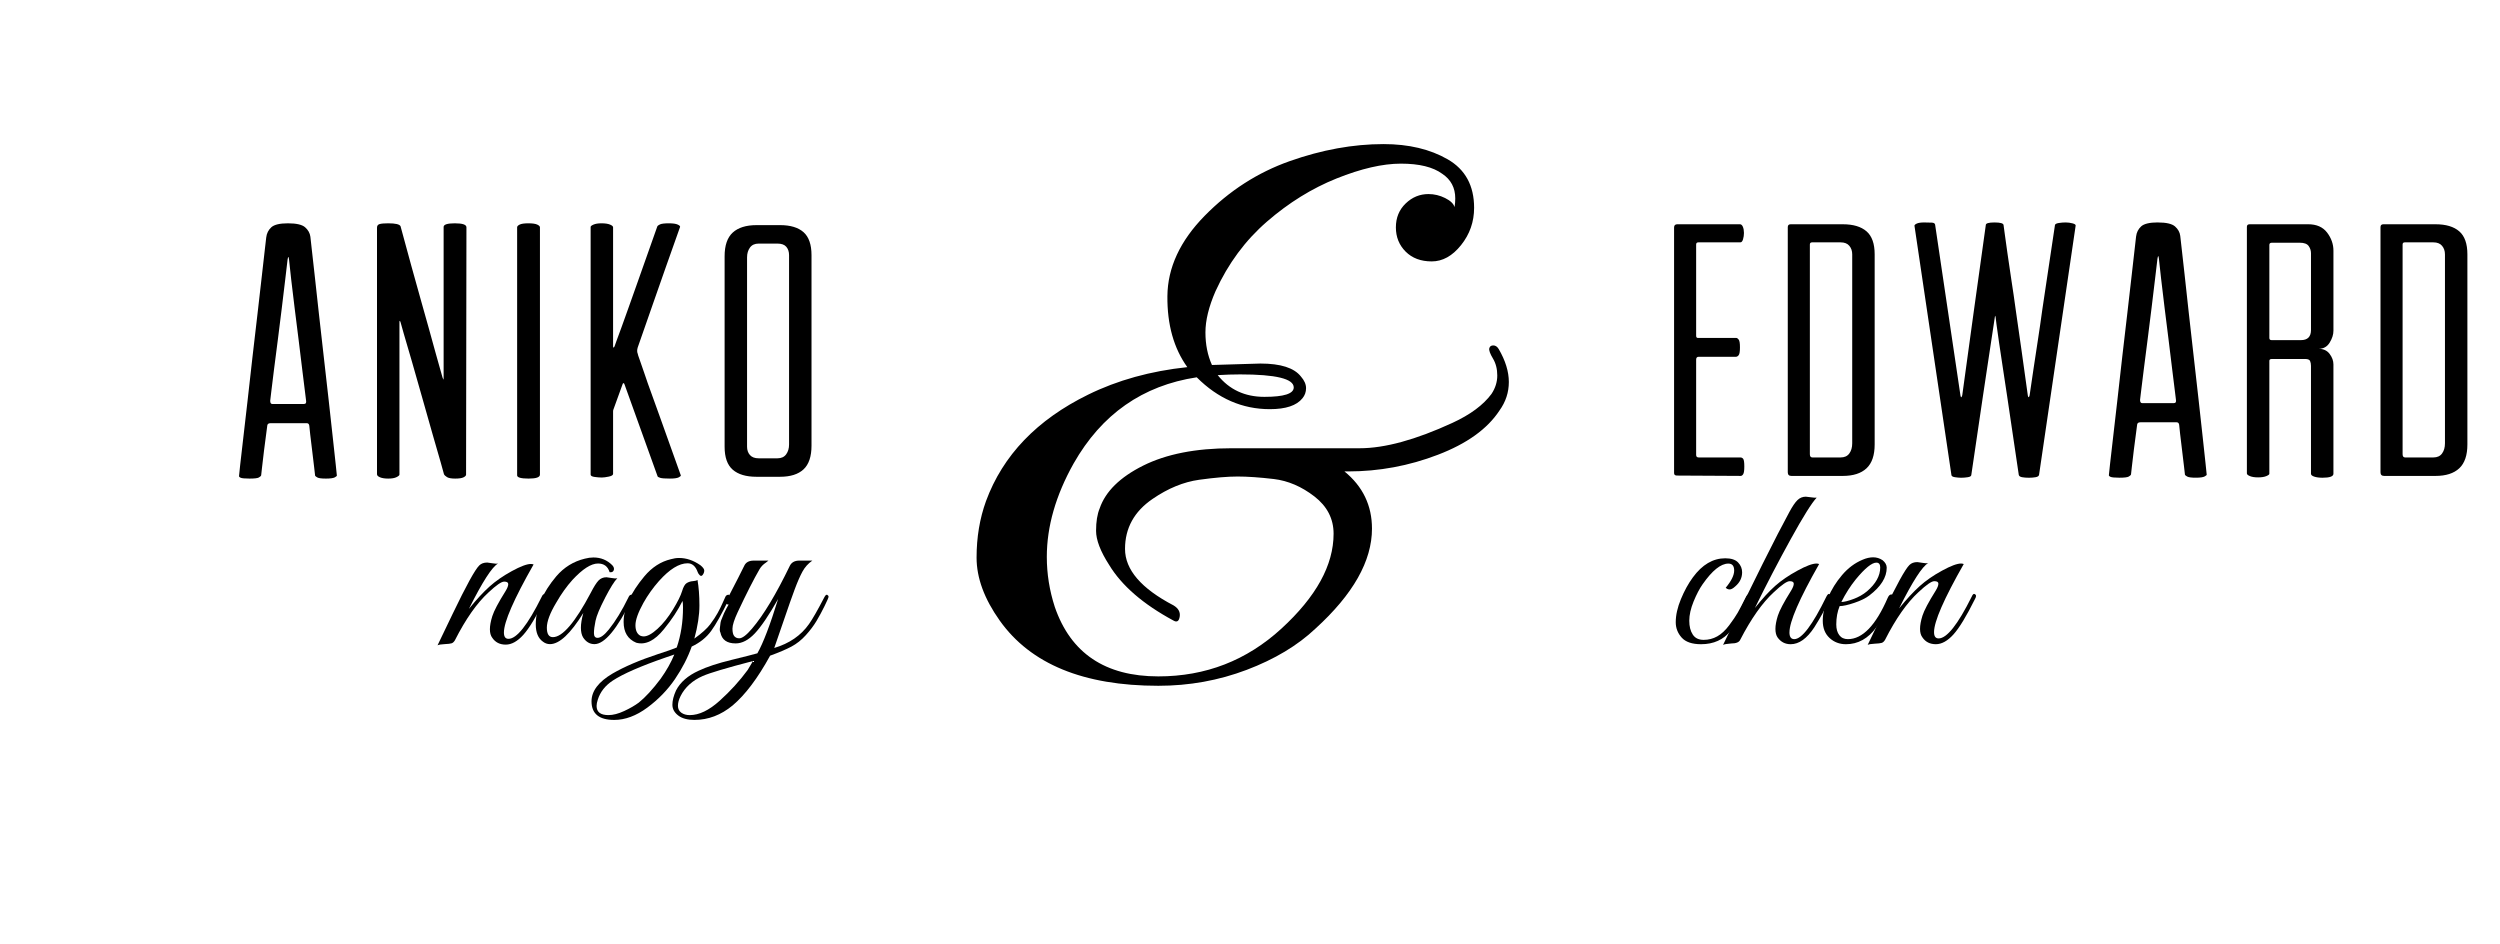
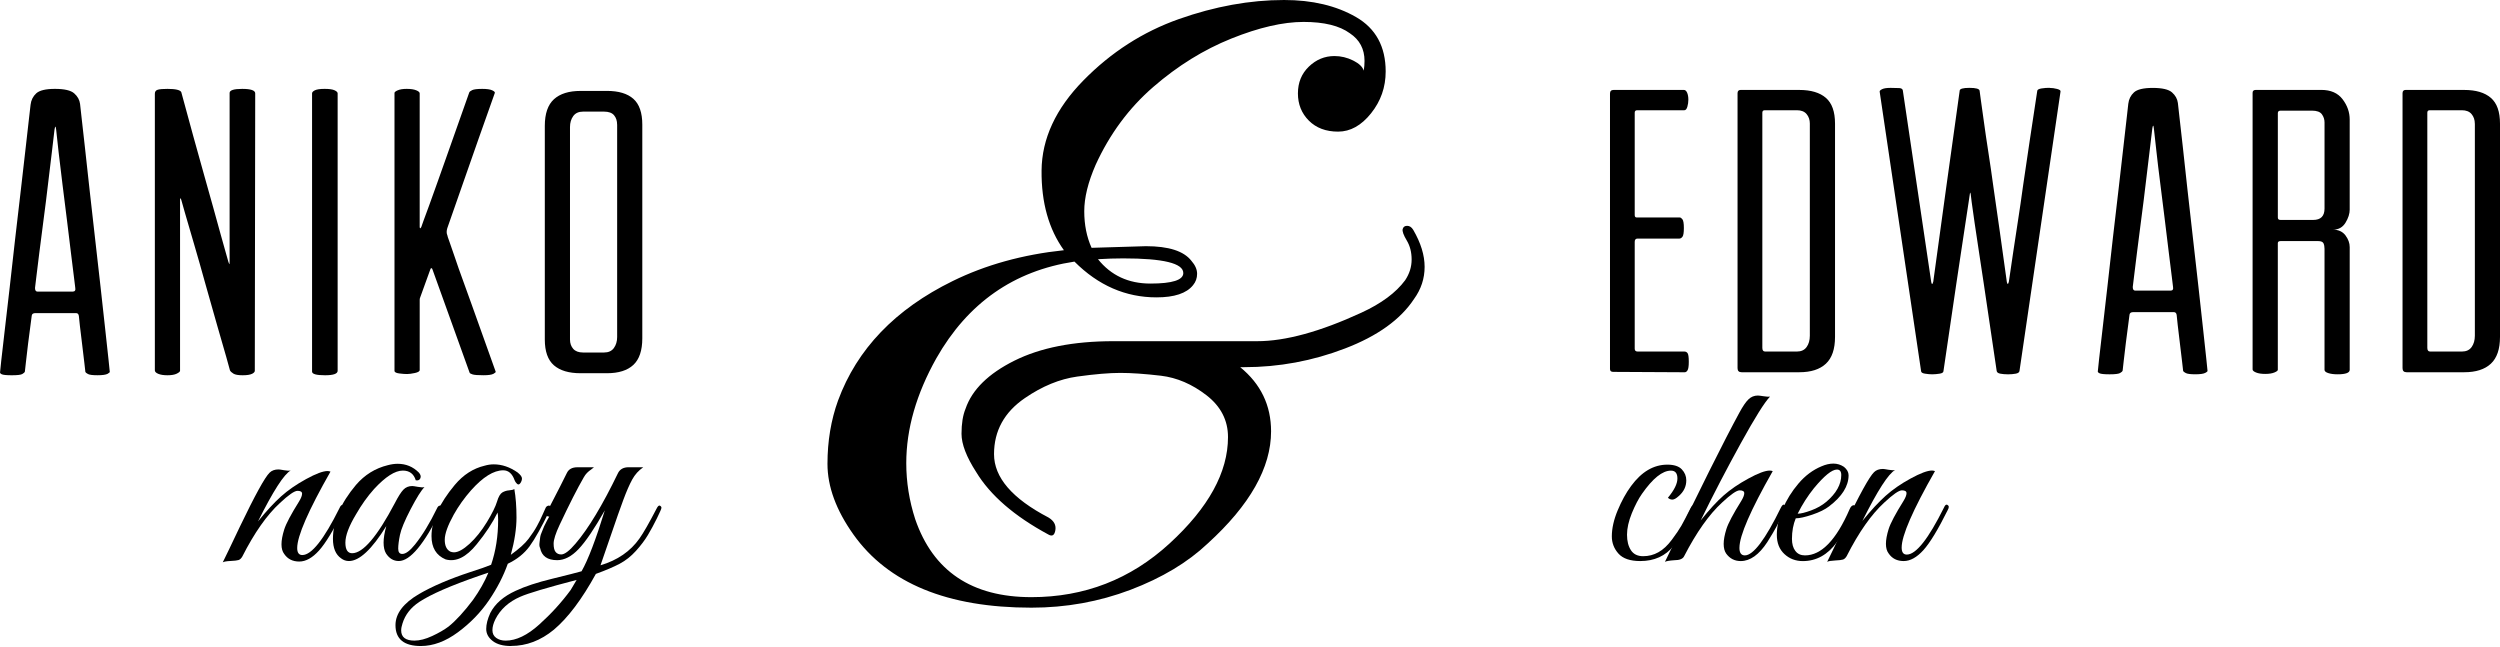
- <svg xmlns="http://www.w3.org/2000/svg" width="248.555" height="93.815" viewBox="0 0 248.555 93.815">
-   <path d="M28.627 22.202c.84 0 1.41.132 1.71.396.3.265.474.576.522.936 0 .048.04.427.125 1.134.083.708.186 1.62.306 2.736s.26 2.376.415 3.78c.156 1.404.318 2.838.486 4.302.168 1.464.33 2.898.487 4.302.156 1.404.293 2.658.414 3.762l.29 2.665c.07.672.107 1.02.107 1.043.023.05-.042.115-.198.2-.157.082-.45.124-.883.124s-.714-.035-.846-.107-.21-.132-.233-.18c0-.024-.03-.29-.09-.793l-.198-1.656-.2-1.656c-.06-.504-.09-.792-.09-.864-.023-.167-.107-.252-.25-.252h-3.6c-.193 0-.302.072-.325.216 0 .048-.036.324-.108.828-.072.504-.144 1.057-.216 1.656-.07.6-.138 1.158-.197 1.674-.06.517-.09.786-.09.81-.024.072-.103.145-.234.217s-.44.107-.92.107-.78-.03-.9-.09-.167-.126-.143-.197c0-.024.036-.373.108-1.045.072-.67.174-1.56.306-2.664.133-1.104.277-2.358.433-3.762.156-1.404.318-2.844.486-4.32s.335-2.916.503-4.32c.168-1.404.312-2.664.432-3.78.12-1.116.222-2.016.306-2.7.084-.684.127-1.05.127-1.098.048-.408.216-.744.504-1.008.29-.264.84-.396 1.657-.396zm1.584 17.965c.192 0 .265-.12.217-.36 0-.023-.036-.317-.108-.882-.073-.563-.163-1.29-.27-2.178-.11-.888-.23-1.872-.36-2.952-.133-1.08-.266-2.136-.397-3.168-.132-1.032-.247-1.98-.342-2.844-.095-.864-.167-1.524-.215-1.98-.024-.192-.048-.275-.072-.252-.024.025-.048.11-.072.253-.047.456-.125 1.116-.233 1.98-.108.864-.222 1.812-.342 2.844-.12 1.032-.252 2.088-.396 3.168s-.27 2.064-.38 2.952c-.107.888-.197 1.62-.27 2.196-.07.576-.107.876-.107.9 0 .216.072.324.216.324h3.13zM46.086 47.457c-.168.083-.444.125-.828.125s-.654-.048-.81-.144-.258-.192-.306-.288c0-.023-.108-.414-.324-1.17-.216-.756-.486-1.692-.81-2.808-.324-1.116-.666-2.322-1.026-3.618-.36-1.296-.702-2.496-1.026-3.6-.324-1.104-.594-2.027-.81-2.772-.216-.744-.324-1.127-.324-1.152-.024-.072-.048-.114-.072-.126-.024-.012-.036.03-.036.126v15.156c0 .07-.096.156-.288.252-.192.096-.468.144-.828.144-.336 0-.606-.042-.81-.125-.204-.084-.306-.187-.306-.307V22.634c0-.192.09-.312.27-.36.18-.048.462-.072.846-.072.72 0 1.127.096 1.224.288.744 2.76 1.428 5.244 2.052 7.452l.774 2.754s.474 1.705.666 2.412c.192.708.354 1.284.486 1.728.132.444.198.678.198.702.023.072.048.132.072.18.024.048.036-.023.036-.216v-14.94c0-.24.372-.36 1.116-.36.768 0 1.152.132 1.152.396l-.036 24.588c0 .097-.084.187-.252.27zM52.566 47.582c-.77 0-1.152-.107-1.152-.324v-24.66c0-.095.084-.186.252-.27.168-.083.456-.126.864-.126s.702.042.882.126c.18.084.27.175.27.27v24.588c0 .264-.372.396-1.116.396zM63.402 35.162c0 .05.066.252.198.612s.294.828.486 1.404c.19.576.42 1.224.684 1.944.264.72.528 1.452.792 2.196.624 1.752 1.332 3.732 2.124 5.94.024.048-.042.114-.198.198-.156.083-.45.125-.882.125-.48 0-.798-.022-.954-.07-.156-.05-.247-.097-.27-.145l-3.276-9.108c-.024-.096-.06-.15-.108-.162-.048-.012-.084.03-.108.126l-.9 2.485c-.024.048-.036.114-.036.198v6.211c0 .12-.144.21-.432.27-.288.06-.517.09-.684.09-.192 0-.427-.017-.702-.054-.276-.036-.414-.114-.414-.234V22.562c0-.072.096-.15.288-.234.192-.083.456-.126.792-.126.36 0 .642.042.846.126.204.084.306.175.306.27v11.844c0 .048.012.084.036.108.023.024.06-.012.108-.108 0-.023.066-.21.198-.558.13-.348.3-.804.504-1.368.204-.563.432-1.2.684-1.908l.774-2.178 2.088-5.904c.023-.072.114-.144.27-.216.156-.072.45-.108.882-.108.408 0 .702.042.882.126.18.084.257.162.234.234-.456 1.296-.924 2.616-1.404 3.96-.41 1.152-.858 2.436-1.35 3.852-.492 1.416-.98 2.808-1.458 4.176-.072.24-.072.445 0 .612zM77.55 22.382c1.03 0 1.812.234 2.34.702.527.468.792 1.23.792 2.286v18.936c0 1.08-.265 1.867-.792 2.358-.528.492-1.31.738-2.34.738h-2.34c-1.032 0-1.818-.234-2.358-.702s-.81-1.23-.81-2.286V25.48c0-1.08.27-1.867.81-2.36.54-.49 1.326-.737 2.358-.737h2.34zm.9 2.988c0-.335-.09-.612-.27-.828-.18-.216-.474-.324-.882-.324h-1.872c-.384 0-.672.132-.864.396-.192.265-.288.588-.288.972v18.828c0 .336.096.612.288.828.192.216.48.324.864.324h1.872c.384 0 .672-.132.864-.396.192-.264.288-.588.288-.972V25.37z" />
+ <svg xmlns="http://www.w3.org/2000/svg" width="221.551" height="57.251" viewBox="23.762 14.326 221.551 57.251">
+   <path d="M28.627 22.202c.84 0 1.41.132 1.71.396.3.265.474.576.52.937 0 .048.04.427.126 1.134.083.707.187 1.62.307 2.734.12 1.116.26 2.377.415 3.78.155 1.404.317 2.838.485 4.302.168 1.465.33 2.898.487 4.303.156 1.402.293 2.656.414 3.76l.29 2.666c.07.672.107 1.02.107 1.043.023.05-.042.114-.197.2-.157.08-.45.123-.883.123-.434 0-.715-.035-.847-.107s-.21-.132-.232-.18c0-.024-.03-.29-.09-.793l-.198-1.656-.2-1.656c-.06-.503-.09-.79-.09-.862-.023-.167-.107-.252-.25-.252h-3.6c-.193 0-.303.07-.325.216 0 .048-.036.324-.108.828s-.144 1.057-.216 1.655c-.07.6-.138 1.158-.196 1.675-.06.517-.09.785-.09.81-.024.072-.104.145-.234.217s-.44.107-.92.107c-.48 0-.78-.03-.9-.09s-.166-.126-.143-.197c0-.024.036-.373.108-1.045.072-.67.174-1.56.306-2.664.134-1.104.278-2.358.435-3.762.155-1.404.317-2.845.485-4.32.168-1.477.335-2.916.503-4.32.168-1.403.312-2.664.433-3.78.12-1.115.222-2.016.306-2.7.084-.684.127-1.05.127-1.098.047-.407.215-.744.503-1.008.29-.264.84-.396 1.657-.396h-.003zm1.584 17.965c.192 0 .266-.12.218-.36 0-.022-.036-.316-.108-.882-.072-.563-.162-1.29-.27-2.178-.11-.89-.23-1.872-.36-2.952-.133-1.08-.266-2.136-.396-3.168-.132-1.032-.247-1.98-.342-2.844-.096-.864-.167-1.524-.216-1.98-.023-.192-.048-.275-.07-.252-.025.026-.05.11-.073.254-.047.456-.125 1.116-.233 1.98-.107.863-.222 1.812-.342 2.844s-.252 2.088-.396 3.168c-.145 1.08-.27 2.063-.38 2.952-.107.888-.197 1.62-.27 2.195-.07.576-.108.876-.108.9 0 .216.072.324.217.324h3.13zm15.876 7.29c-.168.083-.444.125-.828.125s-.654-.048-.81-.145c-.156-.096-.26-.19-.307-.288 0-.023-.106-.415-.323-1.17-.216-.757-.485-1.692-.81-2.81s-.666-2.32-1.026-3.617c-.358-1.296-.7-2.496-1.024-3.6-.324-1.104-.595-2.027-.81-2.772-.217-.743-.325-1.126-.325-1.15-.022-.072-.047-.114-.07-.127-.024-.012-.036.03-.036.127v15.155c0 .07-.096.156-.288.252-.192.097-.468.145-.828.145-.336 0-.605-.042-.81-.125-.204-.084-.307-.188-.307-.308V22.633c0-.192.09-.312.272-.36.18-.048.462-.07.846-.07.72 0 1.127.095 1.224.287.744 2.76 1.43 5.244 2.053 7.452l.773 2.754s.475 1.705.666 2.412c.192.708.354 1.284.486 1.73s.198.677.198.7c.022.072.048.133.07.18.025.05.037-.022.037-.215v-14.94c0-.24.372-.36 1.116-.36.77 0 1.153.133 1.153.397l-.036 24.588c0 .095-.083.185-.25.27zm6.48.125c-.77 0-1.15-.107-1.15-.324v-24.66c0-.095.083-.186.25-.27.17-.083.457-.126.864-.126.408 0 .702.042.883.126.18.084.27.175.27.27v24.588c0 .264-.373.396-1.117.396zm10.836-12.42c0 .05.066.252.198.61.132.36.294.83.486 1.405.19.576.42 1.224.684 1.944.265.72.528 1.453.792 2.196.624 1.752 1.332 3.732 2.124 5.94.024.048-.042.114-.198.198-.155.083-.45.125-.882.125-.48 0-.798-.023-.954-.07-.155-.05-.247-.098-.27-.146l-3.276-9.108c-.023-.096-.06-.15-.107-.162s-.085.03-.11.126l-.898 2.485c-.024.048-.036.113-.036.198v6.21c0 .12-.145.21-.433.27s-.517.09-.684.09c-.193 0-.428-.016-.703-.053-.276-.036-.414-.114-.414-.234V22.562c0-.07.096-.15.288-.233.193-.084.457-.127.793-.127.36 0 .642.042.846.126s.306.174.306.27v11.843c0 .05.012.084.036.108.022.025.06-.01.107-.107 0-.022.065-.21.197-.558.13-.348.3-.804.504-1.368.205-.562.433-1.2.685-1.908l.774-2.18 2.087-5.903c.023-.07.114-.144.27-.216.156-.07.45-.106.883-.106.407 0 .702.042.882.126s.257.162.233.233c-.455 1.296-.924 2.616-1.403 3.96-.41 1.152-.858 2.437-1.35 3.853-.492 1.416-.98 2.808-1.46 4.176-.072.238-.072.443 0 .61zm14.148-12.78c1.03 0 1.812.234 2.34.702.527.468.792 1.23.792 2.286v18.936c0 1.08-.265 1.867-.792 2.358-.528.492-1.31.737-2.34.737h-2.34c-1.032 0-1.818-.232-2.358-.7-.54-.47-.81-1.23-.81-2.286V25.48c0-1.08.27-1.867.81-2.36.54-.49 1.326-.736 2.358-.736l2.34-.002zm.9 2.988c0-.335-.09-.612-.27-.828s-.475-.324-.883-.324h-1.872c-.384 0-.672.132-.864.396-.19.265-.287.588-.287.972v18.828c0 .336.097.61.288.828.193.216.48.323.865.323h1.872c.384 0 .672-.132.864-.396.192-.265.29-.59.29-.973V25.37zM53.05 56.12c-1.967 3.457-2.95 5.713-2.95 6.77 0 .415.15.624.455.624.816 0 1.912-1.385 3.288-4.152.096-.225.192-.312.288-.264.098.047.146.11.146.19s-.03.177-.096.29c-.85 1.71-1.564 2.89-2.15 3.54-.583.646-1.167.972-1.75.972-.585 0-1.03-.225-1.333-.673-.16-.208-.24-.49-.24-.854 0-.36.08-.795.24-1.307.16-.513.6-1.345 1.32-2.496.176-.288.264-.516.264-.684s-.134-.252-.405-.252c-.272 0-.792.36-1.56 1.08-1.152 1.056-2.265 2.64-3.337 4.752-.096.16-.204.26-.324.3-.12.04-.355.067-.708.084-.352.016-.583.057-.695.12.256-.513.76-1.56 1.51-3.145 1.346-2.8 2.226-4.4 2.64-4.8.194-.192.458-.288.794-.288.064 0 .23.023.492.07.265.047.46.058.588.024-.592.32-1.56 1.825-2.903 4.514.75-.93 1.436-1.668 2.05-2.22.616-.553 1.357-1.063 2.22-1.536.866-.474 1.498-.71 1.898-.71.094.005.182.022.262.052z" />
+   <path d="M60.155 59.445c-.527 1.017-.844 1.775-.947 2.28-.104.503-.156.91-.156 1.225 0 .313.12.467.36.467.305 0 .68-.28 1.13-.84.654-.815 1.303-1.88 1.942-3.192.063-.144.137-.224.217-.24.128-.047.19 0 .19.146 0 .08-.022.177-.07.29-1.473 2.975-2.713 4.463-3.72 4.463-.465 0-.84-.225-1.13-.672-.143-.24-.215-.56-.215-.96 0-.4.08-.888.24-1.464-1.28 2.064-2.385 3.097-3.312 3.097-.256 0-.488-.08-.696-.24-.48-.336-.72-.912-.72-1.728 0-1.567.68-3.16 2.04-4.776.77-.897 1.712-1.48 2.832-1.753.302-.08.59-.12.862-.12.735 0 1.36.257 1.872.77.16.176.208.344.144.504-.064.16-.202.225-.41.19-.175-.576-.56-.863-1.15-.863-.69 0-1.536.544-2.544 1.633-.576.64-1.112 1.39-1.608 2.255-.624 1.04-.936 1.872-.936 2.496s.2.94.6.94c.96 0 2.217-1.474 3.77-4.417.304-.592.56-.996.768-1.213.208-.217.472-.325.792-.325.062 0 .227.024.49.072.265.05.46.057.59.023-.29.287-.697.94-1.226 1.955z" />
+   <path d="M61.066 71.577c-1.504 0-2.256-.616-2.256-1.85 0-1.022.696-1.942 2.088-2.76 1.185-.688 2.696-1.336 4.536-1.943.85-.27 1.464-.487 1.85-.647.415-1.215.623-2.544.623-3.984 0-.287-.017-.504-.05-.646-.446.912-1.062 1.85-1.847 2.808-.928 1.152-1.848 1.6-2.76 1.344-.832-.353-1.248-1.04-1.248-2.063 0-1.376.688-2.888 2.063-4.536.752-.896 1.633-1.464 2.64-1.703.272-.08.544-.12.816-.12.722 0 1.425.24 2.113.72.256.208.384.385.384.527 0 .146-.048.285-.144.42-.097.137-.196.152-.3.05-.104-.104-.173-.205-.204-.302-.21-.59-.545-.887-1.01-.887-.848 0-1.8.593-2.855 1.775-.592.67-1.104 1.39-1.536 2.16-.53.958-.793 1.698-.793 2.22 0 .522.16.867.48 1.044.11.048.224.07.336.07.367 0 .827-.25 1.38-.755.552-.506 1.063-1.147 1.536-1.92.47-.778.77-1.383.898-1.813.128-.433.284-.704.468-.816.185-.11.39-.174.612-.19s.375-.056.456-.118c.128.72.192 1.562.192 2.53s-.168 2.07-.504 3.302c.734-.528 1.26-1 1.57-1.416.313-.416.562-.792.745-1.128.185-.337.35-.67.492-.996.143-.328.24-.54.287-.638.048-.096.128-.154.24-.18.11-.023.168.028.168.156 0 .08-.024.177-.072.29-.704 1.455-1.292 2.507-1.764 3.154-.474.647-1.117 1.163-1.934 1.55-.384 1.087-.94 2.167-1.668 3.238-.73 1.07-1.644 2.017-2.748 2.832-1.1.813-2.196 1.22-3.284 1.22zm-1.752-1.39c0 .606.393.91 1.177.91.465 0 .987-.136 1.572-.407.584-.27 1.068-.553 1.452-.84.656-.527 1.375-1.312 2.16-2.353.592-.832 1.048-1.64 1.368-2.424l-.84.287c-2.496.864-4.257 1.634-5.28 2.306-.752.496-1.248 1.128-1.488 1.896-.08.24-.12.45-.12.625z" />
+   <path d="M69.06 71.577c-.705 0-1.25-.147-1.633-.444-.384-.296-.576-.652-.576-1.068s.12-.887.36-1.416c.418-.816 1.17-1.474 2.258-1.97.816-.384 1.896-.74 3.24-1.067 1.344-.327 2.208-.55 2.592-.66.575-1.008 1.263-2.81 2.062-5.4-.928 1.634-1.703 2.777-2.327 3.434s-1.257.983-1.896.983c-.866 0-1.37-.36-1.514-1.08-.064-.11-.08-.28-.048-.504.03-.224.05-.384.06-.48.007-.096.06-.25.155-.467.096-.22.16-.375.19-.47.178-.368.33-.656.457-.864-.256 0-.328-.13-.216-.385l.433-.84c.543-1.04.99-1.92 1.343-2.64.16-.336.472-.504.936-.504H76.4c-.032.032-.112.097-.24.192-.288.19-.505.416-.648.672-.576.992-1.296 2.408-2.16 4.248-.352.752-.528 1.304-.528 1.656 0 .352.06.6.18.743.12.143.285.215.493.215.303 0 .727-.32 1.27-.96 1.137-1.327 2.394-3.415 3.77-6.265.176-.335.487-.503.936-.503h1.296c-.417.288-.744.65-.983 1.093-.24.44-.5 1.034-.78 1.787-.28.752-.632 1.752-1.057 3-.423 1.247-.747 2.184-.97 2.81 1.503-.45 2.655-1.24 3.455-2.378.353-.497.855-1.376 1.512-2.64.112-.226.212-.313.3-.267.088.05.133.112.133.192s-.133.387-.397.924c-.264.536-.532 1.032-.804 1.488-.273.456-.626.925-1.058 1.403-.433.48-.912.86-1.44 1.14-.528.28-1.232.58-2.112.9-1.23 2.24-2.47 3.89-3.72 4.943-1.168.963-2.432 1.442-3.79 1.442v.005zM67.666 69.2c-.176.353-.265.677-.265.974 0 .295.113.523.337.684.225.16.504.24.84.24.928 0 1.92-.477 2.976-1.43 1.056-.95 1.984-1.97 2.784-3.06l.526-.89c-2.64.69-4.304 1.186-4.99 1.49-1.025.447-1.762 1.11-2.21 1.992h.003z" />
  <g>
-     <path d="M53.05 56.12c-1.967 3.457-2.95 5.713-2.95 6.77 0 .415.15.624.455.624.816 0 1.912-1.385 3.288-4.152.096-.225.192-.312.288-.264.097.047.145.11.145.19s-.032.177-.096.29c-.85 1.71-1.565 2.89-2.15 3.54-.583.647-1.167.972-1.75.972-.585 0-1.03-.225-1.333-.673-.16-.208-.24-.49-.24-.853 0-.36.08-.795.24-1.307.16-.513.6-1.345 1.32-2.496.176-.288.264-.516.264-.684s-.135-.252-.407-.252c-.272 0-.792.36-1.56 1.08-1.152 1.056-2.264 2.64-3.336 4.752-.096.16-.204.26-.324.3-.12.04-.356.068-.708.084s-.583.057-.696.12c.255-.512.76-1.56 1.51-3.144 1.345-2.8 2.225-4.4 2.64-4.8.193-.192.457-.288.793-.288.064 0 .228.023.492.07s.46.058.588.025c-.592.32-1.56 1.824-2.904 4.512.75-.928 1.435-1.668 2.05-2.22s1.357-1.063 2.22-1.536c.865-.473 1.497-.71 1.897-.71.096.003.184.02.264.05z" />
-     <path d="M60.155 59.445c-.528 1.016-.844 1.775-.948 2.28-.104.503-.156.91-.156 1.224s.12.467.36.467c.305 0 .68-.28 1.13-.84.655-.815 1.303-1.88 1.943-3.192.063-.144.136-.224.216-.24.127-.047.19 0 .19.145 0 .08-.023.176-.07.288-1.473 2.976-2.713 4.464-3.72 4.464-.465 0-.84-.224-1.13-.672-.143-.24-.215-.56-.215-.96s.08-.888.24-1.464c-1.28 2.064-2.384 3.096-3.312 3.096-.256 0-.488-.08-.696-.24-.48-.336-.72-.912-.72-1.728 0-1.567.68-3.16 2.04-4.776.768-.896 1.712-1.48 2.832-1.752.303-.08.59-.12.863-.12.736 0 1.36.257 1.872.77.16.175.208.343.144.503-.065.16-.202.224-.41.19-.175-.576-.56-.863-1.15-.863-.69 0-1.537.544-2.545 1.632-.576.64-1.112 1.39-1.608 2.255-.624 1.04-.936 1.872-.936 2.496s.2.938.6.938c.96 0 2.217-1.473 3.77-4.416.303-.592.56-.996.767-1.213.208-.217.472-.325.792-.325.063 0 .227.024.49.072.265.05.46.057.59.024-.29.287-.697.94-1.225 1.955z" />
-     <path d="M61.066 71.577c-1.504 0-2.256-.616-2.256-1.85 0-1.022.696-1.942 2.088-2.76 1.184-.687 2.696-1.335 4.536-1.942.848-.272 1.464-.488 1.848-.648.416-1.215.624-2.544.624-3.984 0-.287-.016-.504-.048-.647-.448.912-1.064 1.85-1.848 2.808-.928 1.152-1.848 1.6-2.76 1.344-.832-.352-1.248-1.04-1.248-2.063 0-1.376.688-2.888 2.064-4.536.752-.897 1.632-1.465 2.64-1.704.272-.08.543-.12.816-.12.72 0 1.424.24 2.112.72.256.208.384.384.384.527 0 .145-.048.285-.144.42-.096.137-.196.152-.3.05-.104-.105-.172-.205-.204-.302-.208-.59-.544-.887-1.008-.887-.848 0-1.8.593-2.856 1.776-.592.67-1.104 1.39-1.536 2.16-.528.958-.792 1.698-.792 2.22s.16.867.48 1.043c.11.048.224.072.336.072.368 0 .828-.252 1.38-.756.552-.505 1.064-1.146 1.536-1.92.472-.777.77-1.382.9-1.813.128-.432.284-.704.468-.816.184-.11.388-.175.612-.19.224-.016.375-.057.456-.12.128.72.192 1.563.192 2.532 0 .968-.168 2.068-.504 3.3.735-.528 1.26-1 1.572-1.416s.56-.792.744-1.128c.184-.336.348-.668.492-.996.144-.328.24-.54.288-.637.048-.096.128-.155.24-.18.112-.023.168.028.168.156 0 .08-.024.177-.072.29-.704 1.455-1.292 2.507-1.764 3.155-.472.647-1.116 1.163-1.932 1.548-.384 1.088-.94 2.168-1.668 3.24-.73 1.07-1.644 2.016-2.748 2.832-1.104.814-2.2 1.222-3.288 1.222zm-1.752-1.39c0 .606.392.91 1.176.91.464 0 .987-.136 1.572-.407.584-.272 1.068-.553 1.452-.84.656-.528 1.375-1.312 2.16-2.353.592-.832 1.048-1.64 1.368-2.424l-.84.288c-2.496.864-4.256 1.633-5.28 2.305-.752.496-1.248 1.128-1.488 1.896-.08.24-.12.45-.12.626z" />
-     <path d="M69.06 71.577c-.705 0-1.25-.147-1.633-.444-.384-.296-.576-.652-.576-1.068s.12-.887.36-1.416c.417-.816 1.17-1.473 2.257-1.968.816-.385 1.896-.74 3.24-1.068 1.344-.328 2.208-.55 2.592-.66.575-1.008 1.263-2.81 2.063-5.4-.928 1.633-1.704 2.776-2.328 3.433-.624.656-1.256.983-1.896.983-.865 0-1.37-.36-1.513-1.08-.064-.11-.08-.28-.048-.504.03-.224.05-.384.06-.48.007-.096.06-.25.155-.467.096-.218.16-.374.192-.47.176-.367.328-.655.456-.863-.256 0-.328-.13-.216-.385l.432-.84c.543-1.04.99-1.92 1.343-2.64.16-.336.472-.504.936-.504h1.463c-.032.032-.112.096-.24.192-.288.19-.504.416-.648.672-.576.992-1.296 2.408-2.16 4.248-.352.752-.528 1.304-.528 1.656 0 .352.06.6.18.743s.284.215.492.215c.303 0 .727-.32 1.27-.96 1.137-1.327 2.393-3.415 3.77-6.264.175-.335.487-.503.935-.503h1.296c-.416.288-.743.65-.983 1.092-.24.44-.5 1.035-.78 1.787s-.632 1.752-1.056 3c-.423 1.248-.748 2.184-.97 2.81 1.503-.45 2.655-1.24 3.455-2.378.352-.497.855-1.376 1.512-2.64.112-.225.212-.313.3-.266.087.05.132.113.132.193s-.133.387-.397.924c-.264.536-.532 1.032-.804 1.488s-.625.925-1.057 1.404c-.432.48-.912.86-1.44 1.14-.528.28-1.232.58-2.112.9-1.23 2.24-2.47 3.888-3.72 4.943-1.168.963-2.432 1.442-3.79 1.442zM67.666 69.2c-.176.353-.264.677-.264.974 0 .295.112.523.336.684.224.16.503.24.84.24.927 0 1.92-.477 2.975-1.43 1.056-.95 1.984-1.97 2.784-3.06l.527-.888c-2.64.688-4.304 1.185-4.992 1.488-1.024.448-1.76 1.112-2.208 1.993z" />
+     <path d="M171.575 58.434c.56-.672.84-1.24.84-1.705 0-.465-.192-.696-.576-.696-.754 0-1.61.688-2.57 2.063-.304.432-.6 1-.89 1.703-.286.706-.43 1.342-.43 1.91 0 .566.114 1.026.348 1.38.23.352.59.527 1.08.527s.938-.115 1.354-.35c.416-.23.812-.6 1.188-1.103s.66-.924.853-1.26c.19-.337.456-.84.792-1.514.11-.223.207-.314.288-.274.08.04.12.096.12.168 0 .07-.107.336-.324.792s-.434.884-.648 1.283c-.215.4-.524.85-.924 1.345-.72.896-1.704 1.344-2.952 1.344-.896 0-1.54-.22-1.933-.66-.393-.44-.588-.95-.588-1.524 0-.704.17-1.474.517-2.306.344-.83.74-1.55 1.188-2.158.928-1.265 2-1.896 3.217-1.896.59 0 1.02.14 1.282.42.265.28.395.605.395.972 0 .545-.226 1.01-.672 1.394-.226.21-.412.312-.564.312s-.286-.058-.398-.17h.003z" />
+     <path d="M177.91 62.873c0 .447.16.672.48.672.75 0 1.814-1.408 3.19-4.225.11-.223.212-.31.3-.264.09.05.133.113.133.192 0 .08-.093.31-.276.685s-.367.736-.552 1.08-.452.795-.804 1.355c-.735 1.12-1.52 1.68-2.353 1.68-.545 0-.977-.224-1.297-.672-.144-.207-.216-.492-.216-.853 0-.36.08-.796.24-1.31.16-.51.6-1.343 1.32-2.495.175-.288.264-.517.264-.685s-.136-.252-.407-.252-.79.36-1.56 1.08c-1.15 1.057-2.27 2.64-3.36 4.753-.11.24-.407.36-.887.36-.434.03-.704.08-.816.144 3.04-6.32 5.24-10.73 6.6-13.227.304-.56.57-.95.805-1.176.23-.224.508-.336.828-.336.08 0 .247.02.504.06.256.04.447.054.575.036-.48.496-1.34 1.87-2.58 4.117-1.24 2.25-2.43 4.53-3.563 6.853.752-.942 1.43-1.68 2.028-2.207.6-.53 1.332-1.03 2.195-1.5.864-.474 1.497-.71 1.896-.71.096 0 .185.017.265.05-1.965 3.457-2.95 5.72-2.95 6.793v.003z" />
+     <path d="M182.902 60.258c-.224.543-.336 1.15-.336 1.823 0 .45.1.806.3 1.068.2.266.484.396.854.396 1.454 0 2.774-1.367 3.96-4.104.11-.256.247-.367.407-.336.062.017.096.057.096.12s-.18.483-.54 1.26c-.36.777-.725 1.403-1.092 1.885-.814 1.12-1.822 1.68-3.022 1.68-.64 0-1.185-.208-1.632-.624-.448-.416-.672-.984-.672-1.705 0-.72.172-1.482.517-2.29.344-.81.81-1.56 1.403-2.256.592-.697 1.27-1.205 2.04-1.525.368-.16.72-.24 1.056-.24.336 0 .646.097.936.29.27.224.407.472.407.742 0 .96-.575 1.88-1.73 2.76-.352.272-.85.518-1.486.733-.64.215-1.13.325-1.466.325l.002-.002zm4.033-3.84c0-.32-.128-.48-.384-.48-.446 0-1.126.553-2.04 1.656-.542.672-1.022 1.424-1.44 2.256.274 0 .672-.097 1.19-.29.522-.19.97-.445 1.355-.767.88-.752 1.32-1.544 1.32-2.375z" />
+     <path d="M195.238 56.08c-1.968 3.457-2.95 5.713-2.95 6.77 0 .416.148.623.455.623.814 0 1.91-1.383 3.287-4.15.097-.225.19-.312.288-.266.097.05.145.113.145.192 0 .08-.032.175-.096.286-.85 1.713-1.564 2.893-2.148 3.54-.585.646-1.17.972-1.753.972s-1.028-.225-1.332-.673c-.16-.207-.24-.492-.24-.853 0-.36.08-.796.24-1.31.16-.51.6-1.343 1.32-2.495.176-.287.264-.516.264-.684s-.137-.252-.408-.252c-.27 0-.79.36-1.56 1.08-1.152 1.057-2.266 2.64-3.336 4.753-.097.16-.204.26-.324.3s-.356.066-.708.084c-.352.017-.584.056-.695.12.255-.513.76-1.56 1.512-3.146 1.343-2.8 2.223-4.398 2.64-4.8.19-.19.455-.287.79-.287.063 0 .23.024.493.072s.46.056.588.022c-.59.32-1.56 1.823-2.903 4.513.752-.93 1.438-1.668 2.053-2.22s1.355-1.064 2.22-1.537c.865-.472 1.497-.71 1.897-.71.094.003.183.02.262.05l-.004.007z" />
  </g>
  <g>
-     <path d="M171.575 58.434c.56-.672.84-1.24.84-1.705 0-.464-.192-.696-.576-.696-.753 0-1.608.688-2.568 2.064-.305.432-.6 1-.89 1.703-.287.706-.43 1.342-.43 1.91 0 .567.114 1.027.347 1.38.23.352.59.527 1.08.527s.938-.115 1.355-.348c.416-.233.812-.602 1.188-1.105s.66-.924.853-1.26c.19-.336.456-.84.792-1.513.11-.223.207-.315.288-.275.08.04.12.096.12.168s-.108.336-.324.792c-.217.456-.433.884-.648 1.284s-.524.85-.924 1.345c-.72.896-1.704 1.344-2.952 1.344-.896 0-1.54-.22-1.932-.66-.393-.44-.588-.948-.588-1.524 0-.704.17-1.473.516-2.305.344-.83.74-1.55 1.188-2.158.928-1.265 2-1.896 3.217-1.896.59 0 1.02.14 1.282.42.265.28.396.605.396.972 0 .545-.225 1.01-.672 1.393-.225.21-.412.313-.564.313s-.285-.058-.397-.17z" />
-     <path d="M177.91 62.873c0 .448.16.672.48.672.752 0 1.815-1.408 3.19-4.224.113-.223.213-.31.302-.264.088.05.132.113.132.192 0 .08-.093.31-.276.685-.184.375-.368.736-.552 1.08-.185.344-.452.795-.804 1.355-.736 1.12-1.52 1.68-2.353 1.68-.545 0-.977-.224-1.297-.672-.144-.207-.216-.492-.216-.852s.08-.796.24-1.31c.16-.51.6-1.343 1.32-2.495.175-.288.264-.517.264-.685s-.136-.252-.407-.252c-.272 0-.792.36-1.56 1.08-1.152 1.056-2.272 2.64-3.36 4.752-.112.24-.408.36-.888.36-.433.03-.704.08-.816.144 3.04-6.32 5.24-10.73 6.6-13.226.303-.56.57-.95.804-1.176.23-.224.508-.336.828-.336.08 0 .247.02.504.06.256.04.447.053.575.036-.478.496-1.34 1.87-2.578 4.117-1.24 2.248-2.43 4.53-3.564 6.852.752-.943 1.428-1.68 2.028-2.208.6-.53 1.332-1.03 2.195-1.5.865-.473 1.497-.71 1.897-.71.096 0 .184.017.264.05-1.965 3.457-2.95 5.72-2.95 6.793z" />
-     <path d="M182.902 60.258c-.224.543-.336 1.15-.336 1.823 0 .45.1.805.3 1.068.2.265.484.396.853.396 1.454 0 2.774-1.367 3.96-4.104.11-.256.247-.368.407-.336.063.016.096.056.096.12 0 .063-.18.483-.54 1.26s-.725 1.403-1.092 1.884c-.815 1.12-1.823 1.68-3.023 1.68-.64 0-1.185-.207-1.632-.623-.448-.416-.672-.984-.672-1.705 0-.72.172-1.483.516-2.29.343-.81.81-1.562 1.403-2.257.592-.697 1.27-1.205 2.04-1.525.368-.16.72-.24 1.056-.24s.647.097.936.29c.27.224.407.472.407.743 0 .96-.575 1.88-1.728 2.76-.353.272-.85.517-1.488.733-.64.215-1.13.325-1.465.325zm4.033-3.84c0-.32-.128-.48-.384-.48-.447 0-1.127.552-2.04 1.656-.543.672-1.023 1.424-1.44 2.256.273 0 .67-.097 1.19-.29.52-.19.97-.446 1.354-.767.88-.752 1.32-1.544 1.32-2.376z" />
-     <path d="M195.238 56.08c-1.968 3.457-2.952 5.713-2.952 6.77 0 .416.15.623.456.623.815 0 1.912-1.383 3.288-4.15.096-.225.19-.313.288-.266.096.05.144.113.144.192 0 .08-.032.176-.096.287-.85 1.713-1.564 2.893-2.148 3.54s-1.168.972-1.752.972-1.028-.225-1.332-.673c-.16-.207-.24-.492-.24-.852s.08-.796.24-1.31c.16-.51.6-1.343 1.32-2.495.176-.287.264-.516.264-.684s-.136-.252-.407-.252c-.27 0-.79.36-1.56 1.08-1.152 1.056-2.265 2.64-3.336 4.752-.096.16-.204.26-.324.3s-.356.067-.708.084-.584.056-.695.12c.256-.512.76-1.56 1.512-3.145 1.343-2.8 2.223-4.4 2.64-4.8.19-.19.455-.288.79-.288.064 0 .23.024.493.072.264.048.46.056.588.023-.59.32-1.56 1.823-2.903 4.512.752-.928 1.437-1.668 2.053-2.22.615-.553 1.355-1.064 2.22-1.536s1.496-.71 1.896-.71c.094.003.182.02.262.05z" />
+     <path d="M173.316 45.625c.07.096.107.348.107.755 0 .385-.036.637-.107.756-.07.12-.156.18-.252.18l-6.337-.034c-.19 0-.287-.083-.287-.25V22.62c0-.217.107-.324.323-.324h6.23c.117 0 .215.084.286.252.07.168.106.373.106.612 0 .216-.03.426-.09.63-.06.204-.15.306-.27.306h-4.178c-.144 0-.216.072-.216.216v9.072c0 .144.06.216.18.216h3.816c.072 0 .15.054.233.162s.127.366.127.774c0 .407-.042.666-.126.773-.084.107-.174.16-.27.16h-3.71c-.166 0-.25.097-.25.29v9.467c0 .168.084.252.25.252h4.143c.12 0 .22.047.29.143v.002zm9.9-23.328c1.03 0 1.818.234 2.357.702.54.466.81 1.228.81 2.284v18.9c0 1.08-.27 1.87-.81 2.375-.54.504-1.326.756-2.357.756h-5.112c-.24 0-.36-.12-.36-.36v-24.37c0-.193.097-.29.29-.29h5.182zm.935 2.988c0-.335-.094-.617-.286-.847-.19-.23-.48-.343-.862-.343h-2.846c-.144 0-.216.072-.216.216v20.846c0 .216.083.323.25.323H183c.384 0 .67-.13.862-.396s.288-.6.288-1.008v-18.79zm21.24-3.168c.218 0 .44.03.667.09.23.06.33.138.308.233l-3.638 24.77c-.022.12-.138.198-.342.233-.204.036-.426.056-.666.056-.266 0-.494-.022-.686-.057-.192-.035-.3-.113-.324-.233l-1.15-7.776c-.145-.96-.288-1.914-.433-2.86-.145-.95-.27-1.79-.378-2.522-.11-.732-.194-1.332-.254-1.8-.06-.468-.09-.714-.09-.738-.024-.095-.042-.13-.055-.107-.012.023-.02.06-.02.107 0 .024-.034.265-.106.72l-.27 1.782s-.234 1.566-.378 2.502c-.146.937-.288 1.896-.433 2.88-.337 2.305-.72 4.908-1.15 7.812 0 .12-.115.198-.344.233-.23.036-.45.056-.667.056-.19 0-.4-.022-.63-.058-.23-.035-.343-.113-.343-.233l-3.672-24.77c0-.07.08-.144.235-.216.154-.072.4-.107.737-.107.335 0 .595.006.773.018.18.013.282.078.307.198l2.52 16.992c.05.24.108.23.18-.036.434-3.12.817-5.917 1.153-8.39.144-1.056.288-2.088.432-3.096.146-1.008.27-1.914.378-2.718.108-.804.198-1.452.27-1.944s.108-.75.108-.773c0-.168.29-.253.865-.253s.876.084.9.252c0 .022.035.287.106.79.073.505.163 1.152.272 1.944.107.792.24 1.692.396 2.7s.308 2.04.45 3.096c.36 2.473.757 5.28 1.19 8.425.02.12.053.175.09.16.034-.01.063-.076.09-.196.143-.985.273-1.88.395-2.684.12-.804.257-1.71.413-2.718s.308-2.04.45-3.096c.36-2.473.78-5.28 1.26-8.424.024-.096.15-.162.38-.198.23-.037.462-.055.703-.055v.002zm9.145 0c.84 0 1.41.132 1.71.396.3.265.474.576.52.937 0 .047.043.426.127 1.133.084.708.187 1.62.308 2.735.117 1.115.257 2.375.412 3.78.155 1.403.317 2.837.485 4.3.168 1.465.33 2.9.486 4.304s.294 2.657.414 3.762l.288 2.664c.07.67.106 1.02.106 1.043.025.05-.04.114-.196.198s-.45.127-.882.127-.715-.037-.847-.11c-.132-.07-.21-.13-.233-.18 0-.022-.03-.286-.09-.79l-.198-1.657c-.07-.6-.14-1.152-.197-1.656-.06-.504-.09-.792-.09-.864-.024-.167-.108-.252-.253-.252h-3.6c-.193 0-.3.072-.324.217 0 .048-.036.323-.107.827-.072.505-.146 1.058-.216 1.656-.072.6-.14 1.158-.198 1.674-.062.518-.09.787-.09.81-.025.074-.105.146-.235.217-.132.072-.438.11-.918.11-.48 0-.78-.032-.9-.093-.12-.06-.168-.126-.144-.197 0-.023.036-.37.108-1.043.07-.672.175-1.56.307-2.665s.274-2.36.432-3.764c.155-1.403.317-2.844.485-4.32.168-1.476.336-2.915.504-4.32s.31-2.663.432-3.78c.12-1.114.223-2.015.307-2.698.082-.685.124-1.05.124-1.1.048-.407.216-.743.504-1.007.287-.26.84-.394 1.655-.394h.002zm1.584 17.965c.188 0 .262-.12.214-.36 0-.022-.036-.316-.108-.882l-.27-2.178c-.108-.89-.23-1.872-.36-2.952s-.264-2.136-.396-3.168c-.133-1.032-.246-1.98-.34-2.844-.1-.864-.17-1.524-.22-1.98-.02-.192-.047-.275-.07-.252-.023.024-.05.108-.07.252-.05.456-.128 1.116-.236 1.98-.106.863-.222 1.812-.342 2.844s-.252 2.088-.396 3.168-.27 2.063-.378 2.952l-.27 2.195s-.11.876-.11.9c0 .216.073.324.218.324h3.133zm15.875-7.202c0 .385-.126.78-.378 1.19-.252.406-.618.61-1.1.61.48 0 .846.17 1.1.504.25.336.377.685.377 1.044V47.1c0 .266-.36.397-1.08.397-.336 0-.612-.037-.828-.11-.216-.07-.324-.166-.324-.286V36.376c0-.192-.03-.354-.09-.486-.06-.13-.222-.2-.485-.2h-3.312c-.168 0-.252.062-.252.182v11.23c0 .073-.104.15-.307.235-.204.084-.475.125-.81.125s-.607-.04-.81-.124c-.205-.084-.308-.174-.308-.27v-24.52c0-.17.096-.254.288-.254h5.797c.84 0 1.47.275 1.89.828.42.552.63 1.15.63 1.8v7.958h.002zm-3.24.937c.672 0 1.008-.336 1.008-1.008v-7.634c0-.264-.078-.504-.233-.72s-.45-.324-.882-.324h-2.77c-.17 0-.253.072-.253.216v9.25c0 .146.07.217.216.217h2.916v.002zm13.39-11.52c1.03 0 1.82.234 2.358.702.54.466.81 1.228.81 2.284v18.9c0 1.08-.27 1.87-.81 2.375-.54.504-1.326.756-2.357.756h-5.11c-.24 0-.36-.12-.36-.36v-24.37c0-.193.095-.29.287-.29h5.183zm.937 2.988c0-.335-.097-.617-.288-.847-.192-.23-.48-.343-.863-.343h-2.843c-.145 0-.216.072-.216.216v20.846c0 .216.085.323.253.323h2.81c.383 0 .67-.13.862-.396.19-.265.288-.6.288-1.008v-18.79z" />
  </g>
  <g>
-     <path d="M173.316 45.625c.07.096.107.348.107.755 0 .385-.036.637-.107.756-.072.12-.157.18-.252.18l-6.337-.035c-.192 0-.287-.083-.287-.25V22.62c0-.216.107-.324.323-.324h6.23c.118 0 .215.084.287.252.07.168.107.373.107.612 0 .216-.03.426-.09.63-.06.204-.15.306-.27.306h-4.177c-.144 0-.216.072-.216.216v9.072c0 .144.06.216.18.216h3.816c.072 0 .15.054.234.162.084.108.126.366.126.774s-.042.666-.126.774c-.085.108-.175.162-.27.162h-3.71c-.167 0-.25.096-.25.288v9.468c0 .168.083.252.25.252h4.142c.12 0 .218.048.29.143zM183.216 22.297c1.03 0 1.818.234 2.357.702.54.467.81 1.23.81 2.285v18.9c0 1.08-.27 1.872-.81 2.376-.54.505-1.326.757-2.357.757h-5.112c-.24 0-.36-.12-.36-.36V22.585c0-.192.096-.288.288-.288h5.184zm.935 2.988c0-.335-.095-.617-.287-.846-.192-.23-.48-.343-.863-.343h-2.845c-.144 0-.216.072-.216.216v20.844c0 .216.083.324.25.324H183c.384 0 .67-.13.863-.395.192-.264.288-.6.288-1.008V25.285zM205.39 22.117c.218 0 .44.03.667.09.23.06.33.138.307.234l-3.637 24.77c-.023.12-.138.197-.342.233s-.426.055-.666.055c-.265 0-.493-.02-.685-.055-.192-.036-.3-.114-.324-.234l-1.15-7.776c-.145-.96-.288-1.914-.433-2.862-.144-.948-.27-1.788-.378-2.52-.11-.732-.193-1.332-.253-1.8-.06-.468-.09-.714-.09-.738-.024-.095-.042-.13-.054-.108-.013.024-.02.06-.02.108 0 .024-.035.265-.107.72l-.27 1.782s-.234 1.566-.378 2.502c-.145.936-.288 1.896-.432 2.88-.337 2.304-.72 4.908-1.152 7.812 0 .12-.114.198-.342.234-.23.036-.45.055-.666.055-.192 0-.402-.02-.63-.056-.23-.036-.343-.114-.343-.234l-3.672-24.768c0-.072.08-.144.235-.216.155-.072.4-.108.738-.108.335 0 .594.006.773.018.18.013.282.078.307.198l2.52 16.992c.048.24.108.23.18-.036.433-3.12.816-5.916 1.152-8.388.144-1.056.288-2.088.432-3.096.145-1.008.27-1.914.378-2.718.108-.804.198-1.452.27-1.944.073-.492.108-.75.108-.774 0-.167.288-.252.864-.252s.876.084.9.252c0 .024.036.288.107.792.072.504.162 1.152.27 1.944.108.792.24 1.692.397 2.7.157 1.008.308 2.04.45 3.096.36 2.472.757 5.28 1.19 8.424.022.12.053.175.09.162.035-.012.064-.078.09-.198.143-.984.274-1.878.395-2.682.12-.804.257-1.71.413-2.718.156-1.008.307-2.04.45-3.096.36-2.472.78-5.28 1.26-8.424.024-.095.15-.162.38-.198.23-.037.462-.055.703-.055zM214.535 22.117c.84 0 1.41.132 1.71.396.3.265.474.576.52.936 0 .047.043.426.127 1.133.084.708.186 1.62.307 2.736.118 1.115.257 2.375.413 3.78.155 1.403.317 2.837.485 4.3.168 1.465.33 2.9.486 4.303.156 1.404.294 2.658.414 3.762l.288 2.664c.072.67.107 1.02.107 1.043.024.048-.042.113-.197.197-.156.084-.45.127-.882.127-.433 0-.715-.037-.847-.11-.132-.07-.21-.13-.233-.18 0-.022-.03-.286-.09-.79l-.198-1.657c-.072-.6-.14-1.152-.198-1.656-.06-.504-.09-.792-.09-.864-.024-.167-.108-.252-.252-.252h-3.6c-.193 0-.3.072-.324.216 0 .048-.036.324-.108.828-.072.504-.145 1.057-.216 1.656-.072.6-.14 1.158-.198 1.674-.06.517-.09.787-.09.81-.024.073-.103.145-.234.216-.132.072-.438.11-.918.11s-.78-.032-.9-.092-.168-.126-.144-.198c0-.023.036-.37.108-1.043.07-.672.174-1.56.306-2.665.132-1.104.275-2.358.432-3.762.156-1.404.318-2.844.486-4.32s.336-2.916.504-4.32c.168-1.404.312-2.664.433-3.78.12-1.116.222-2.016.306-2.7.083-.684.125-1.05.125-1.098.048-.408.216-.744.504-1.008.287-.262.84-.395 1.655-.395zm1.584 17.965c.19 0 .263-.12.215-.36 0-.023-.036-.317-.108-.882l-.27-2.178c-.108-.888-.23-1.872-.36-2.952s-.264-2.136-.396-3.168-.246-1.98-.34-2.844c-.098-.864-.17-1.524-.218-1.98-.023-.192-.048-.275-.07-.252-.025.024-.05.108-.073.252-.05.456-.127 1.116-.235 1.98-.107.864-.222 1.812-.342 2.844-.12 1.032-.252 2.088-.396 3.168-.145 1.08-.27 2.064-.378 2.952l-.272 2.196s-.108.876-.108.9c0 .216.072.324.217.324h3.132zM231.995 32.88c0 .385-.126.78-.378 1.19-.252.407-.618.61-1.098.61.478 0 .845.17 1.097.505.252.336.378.684.378 1.044V47.1c0 .265-.36.397-1.08.397-.336 0-.612-.037-.828-.11-.216-.07-.324-.166-.324-.286V36.375c0-.192-.03-.354-.09-.486-.06-.13-.222-.198-.485-.198h-3.312c-.168 0-.252.06-.252.18v11.232c0 .072-.103.15-.306.234-.204.084-.475.125-.81.125s-.607-.04-.81-.124c-.205-.084-.307-.174-.307-.27V22.548c0-.168.096-.253.288-.253h5.797c.84 0 1.47.276 1.89.828.42.552.63 1.152.63 1.8v7.956zm-3.24.937c.672 0 1.008-.336 1.008-1.008v-7.633c0-.264-.078-.504-.233-.72-.156-.216-.45-.324-.882-.324h-2.772c-.168 0-.252.072-.252.216v9.25c0 .145.072.217.216.217h2.915zM242.146 22.297c1.03 0 1.818.234 2.357.702.54.467.81 1.23.81 2.285v18.9c0 1.08-.27 1.872-.81 2.376-.54.505-1.326.757-2.357.757h-5.112c-.24 0-.36-.12-.36-.36V22.585c0-.192.096-.288.288-.288h5.184zm.936 2.988c0-.335-.096-.617-.288-.846-.192-.23-.48-.343-.863-.343h-2.844c-.144 0-.216.072-.216.216v20.844c0 .216.084.324.252.324h2.81c.383 0 .67-.13.862-.395.192-.264.288-.6.288-1.008V25.285z" />
-   </g>
-   <g>
-     <path d="M120.49 36.288l4.825-.144c2.016 0 3.36.432 4.03 1.296.337.385.506.768.506 1.152 0 .385-.12.72-.36 1.008-.575.72-1.655 1.08-3.24 1.08-2.735 0-5.16-1.055-7.27-3.168-5.377.817-9.458 3.672-12.24 8.568-1.777 3.168-2.665 6.264-2.665 9.288 0 1.682.263 3.337.792 4.97 1.584 4.606 5.015 6.91 10.296 6.91 4.704 0 8.784-1.583 12.24-4.752 3.456-3.168 5.184-6.312 5.184-9.432 0-1.487-.637-2.724-1.908-3.708-1.273-.983-2.617-1.56-4.032-1.73-1.417-.166-2.617-.25-3.6-.25-.985 0-2.257.107-3.817.323-1.56.216-3.107.853-4.643 1.907-1.825 1.248-2.736 2.904-2.736 4.968s1.608 3.937 4.825 5.616c.48.29.684.66.612 1.116-.072.457-.277.59-.612.396-3.024-1.63-5.16-3.48-6.408-5.544-.864-1.343-1.296-2.472-1.296-3.384 0-.91.12-1.656.36-2.232.577-1.68 2.017-3.096 4.32-4.248 2.305-1.15 5.232-1.728 8.785-1.728h12.744c2.495 0 5.567-.84 9.215-2.52 1.775-.815 3.072-1.775 3.89-2.88.382-.576.575-1.188.575-1.836s-.145-1.212-.434-1.692c-.287-.48-.408-.815-.36-1.008.048-.19.18-.288.397-.288.215 0 .396.12.54.36.67 1.152 1.007 2.245 1.007 3.276 0 1.033-.312 1.98-.936 2.844-1.2 1.825-3.24 3.29-6.12 4.392-2.88 1.105-5.856 1.656-8.927 1.656h-.36c1.823 1.488 2.736 3.385 2.736 5.688 0 3.216-1.872 6.528-5.616 9.936-1.776 1.68-4.057 3.048-6.84 4.104-2.785 1.055-5.713 1.584-8.784 1.584-7.44 0-12.697-2.16-15.768-6.48-1.537-2.16-2.304-4.248-2.304-6.264s.313-3.89.937-5.616c1.68-4.56 5.064-8.087 10.152-10.584 2.926-1.44 6.214-2.35 9.863-2.736-1.344-1.872-2.004-4.223-1.98-7.056.024-2.832 1.26-5.496 3.708-7.992 2.45-2.496 5.268-4.308 8.46-5.436 3.192-1.127 6.3-1.692 9.324-1.692 2.496 0 4.62.504 6.372 1.512 1.752 1.008 2.63 2.617 2.63 4.824 0 1.393-.433 2.628-1.298 3.708-.863 1.08-1.836 1.62-2.916 1.62-1.08 0-1.943-.324-2.592-.972-.647-.648-.972-1.452-.972-2.412s.324-1.75.972-2.376c.648-.624 1.404-.936 2.27-.936.574 0 1.126.133 1.654.396.53.264.84.565.938.9.047-.288.07-.576.07-.864 0-1.056-.432-1.872-1.295-2.448-.913-.67-2.28-1.008-4.104-1.008-1.825 0-3.96.493-6.408 1.476-2.448.984-4.752 2.412-6.912 4.284-2.16 1.872-3.864 4.176-5.112 6.912-.672 1.537-1.007 2.905-1.007 4.104 0 1.202.216 2.282.648 3.242zm8.136 2.232c0-.864-1.776-1.296-5.328-1.296-.72 0-1.465.025-2.232.072 1.152 1.44 2.7 2.16 4.644 2.16s2.916-.312 2.916-.936z" />
+     <path d="M120.49 36.288l4.824-.145c2.017 0 3.36.433 4.03 1.296.337.385.506.768.506 1.15 0 .386-.12.72-.36 1.01-.574.72-1.654 1.08-3.24 1.08-2.734 0-5.16-1.056-7.27-3.17-5.377.818-9.458 3.673-12.24 8.57-1.776 3.167-2.664 6.263-2.664 9.287 0 1.682.263 3.337.792 4.97 1.584 4.605 5.015 6.91 10.296 6.91 4.704 0 8.784-1.583 12.24-4.752 3.455-3.168 5.184-6.312 5.184-9.433 0-1.486-.637-2.724-1.908-3.708-1.272-.982-2.617-1.56-4.032-1.73-1.417-.165-2.616-.25-3.6-.25-.985 0-2.257.107-3.817.324-1.56.216-3.105.853-4.642 1.906-1.825 1.248-2.736 2.904-2.736 4.97 0 2.062 1.608 3.936 4.825 5.614.48.29.684.66.612 1.116-.073.457-.278.59-.613.396-3.024-1.63-5.16-3.48-6.408-5.544-.865-1.344-1.297-2.473-1.297-3.385 0-.908.12-1.654.36-2.23.577-1.68 2.017-3.097 4.32-4.248 2.305-1.15 5.23-1.73 8.784-1.73h12.744c2.496 0 5.568-.84 9.216-2.52 1.775-.814 3.072-1.774 3.89-2.88.383-.575.575-1.187.575-1.835 0-.648-.144-1.212-.433-1.692-.287-.48-.408-.814-.36-1.008.05-.19.18-.288.397-.288.215 0 .396.12.54.36.67 1.15 1.007 2.244 1.007 3.274 0 1.033-.31 1.98-.935 2.845-1.2 1.823-3.24 3.288-6.12 4.39-2.88 1.105-5.856 1.657-8.928 1.657h-.36c1.824 1.487 2.736 3.385 2.736 5.688 0 3.216-1.87 6.528-5.615 9.937-1.776 1.68-4.058 3.048-6.84 4.104-2.785 1.055-5.714 1.584-8.784 1.584-7.44 0-12.697-2.16-15.77-6.48-1.536-2.16-2.303-4.247-2.303-6.264 0-2.016.314-3.89.938-5.615 1.68-4.56 5.064-8.087 10.152-10.583 2.926-1.44 6.214-2.35 9.863-2.736-1.344-1.87-2.004-4.223-1.98-7.056.024-2.83 1.26-5.495 3.708-7.99 2.45-2.497 5.27-4.31 8.46-5.438 3.193-1.127 6.302-1.69 9.325-1.69 2.496 0 4.62.503 6.372 1.51s2.63 2.618 2.63 4.825c0 1.394-.433 2.63-1.298 3.71-.864 1.08-1.837 1.62-2.917 1.62s-1.943-.325-2.592-.974c-.646-.647-.97-1.452-.97-2.412s.322-1.75.97-2.376c.648-.624 1.405-.936 2.27-.936.575 0 1.127.133 1.655.396.53.265.84.565.938.9.047-.288.07-.576.07-.864 0-1.056-.433-1.872-1.296-2.448-.913-.67-2.28-1.008-4.104-1.008-1.825 0-3.96.493-6.408 1.477s-4.752 2.412-6.912 4.284c-2.16 1.87-3.864 4.175-5.112 6.91-.67 1.537-1.006 2.905-1.006 4.104 0 1.202.216 2.282.648 3.242h-.002zm8.136 2.232c0-.863-1.776-1.296-5.328-1.296-.72 0-1.465.025-2.232.072 1.152 1.44 2.7 2.16 4.645 2.16 1.944 0 2.916-.312 2.916-.936z" />
  </g>
</svg>
